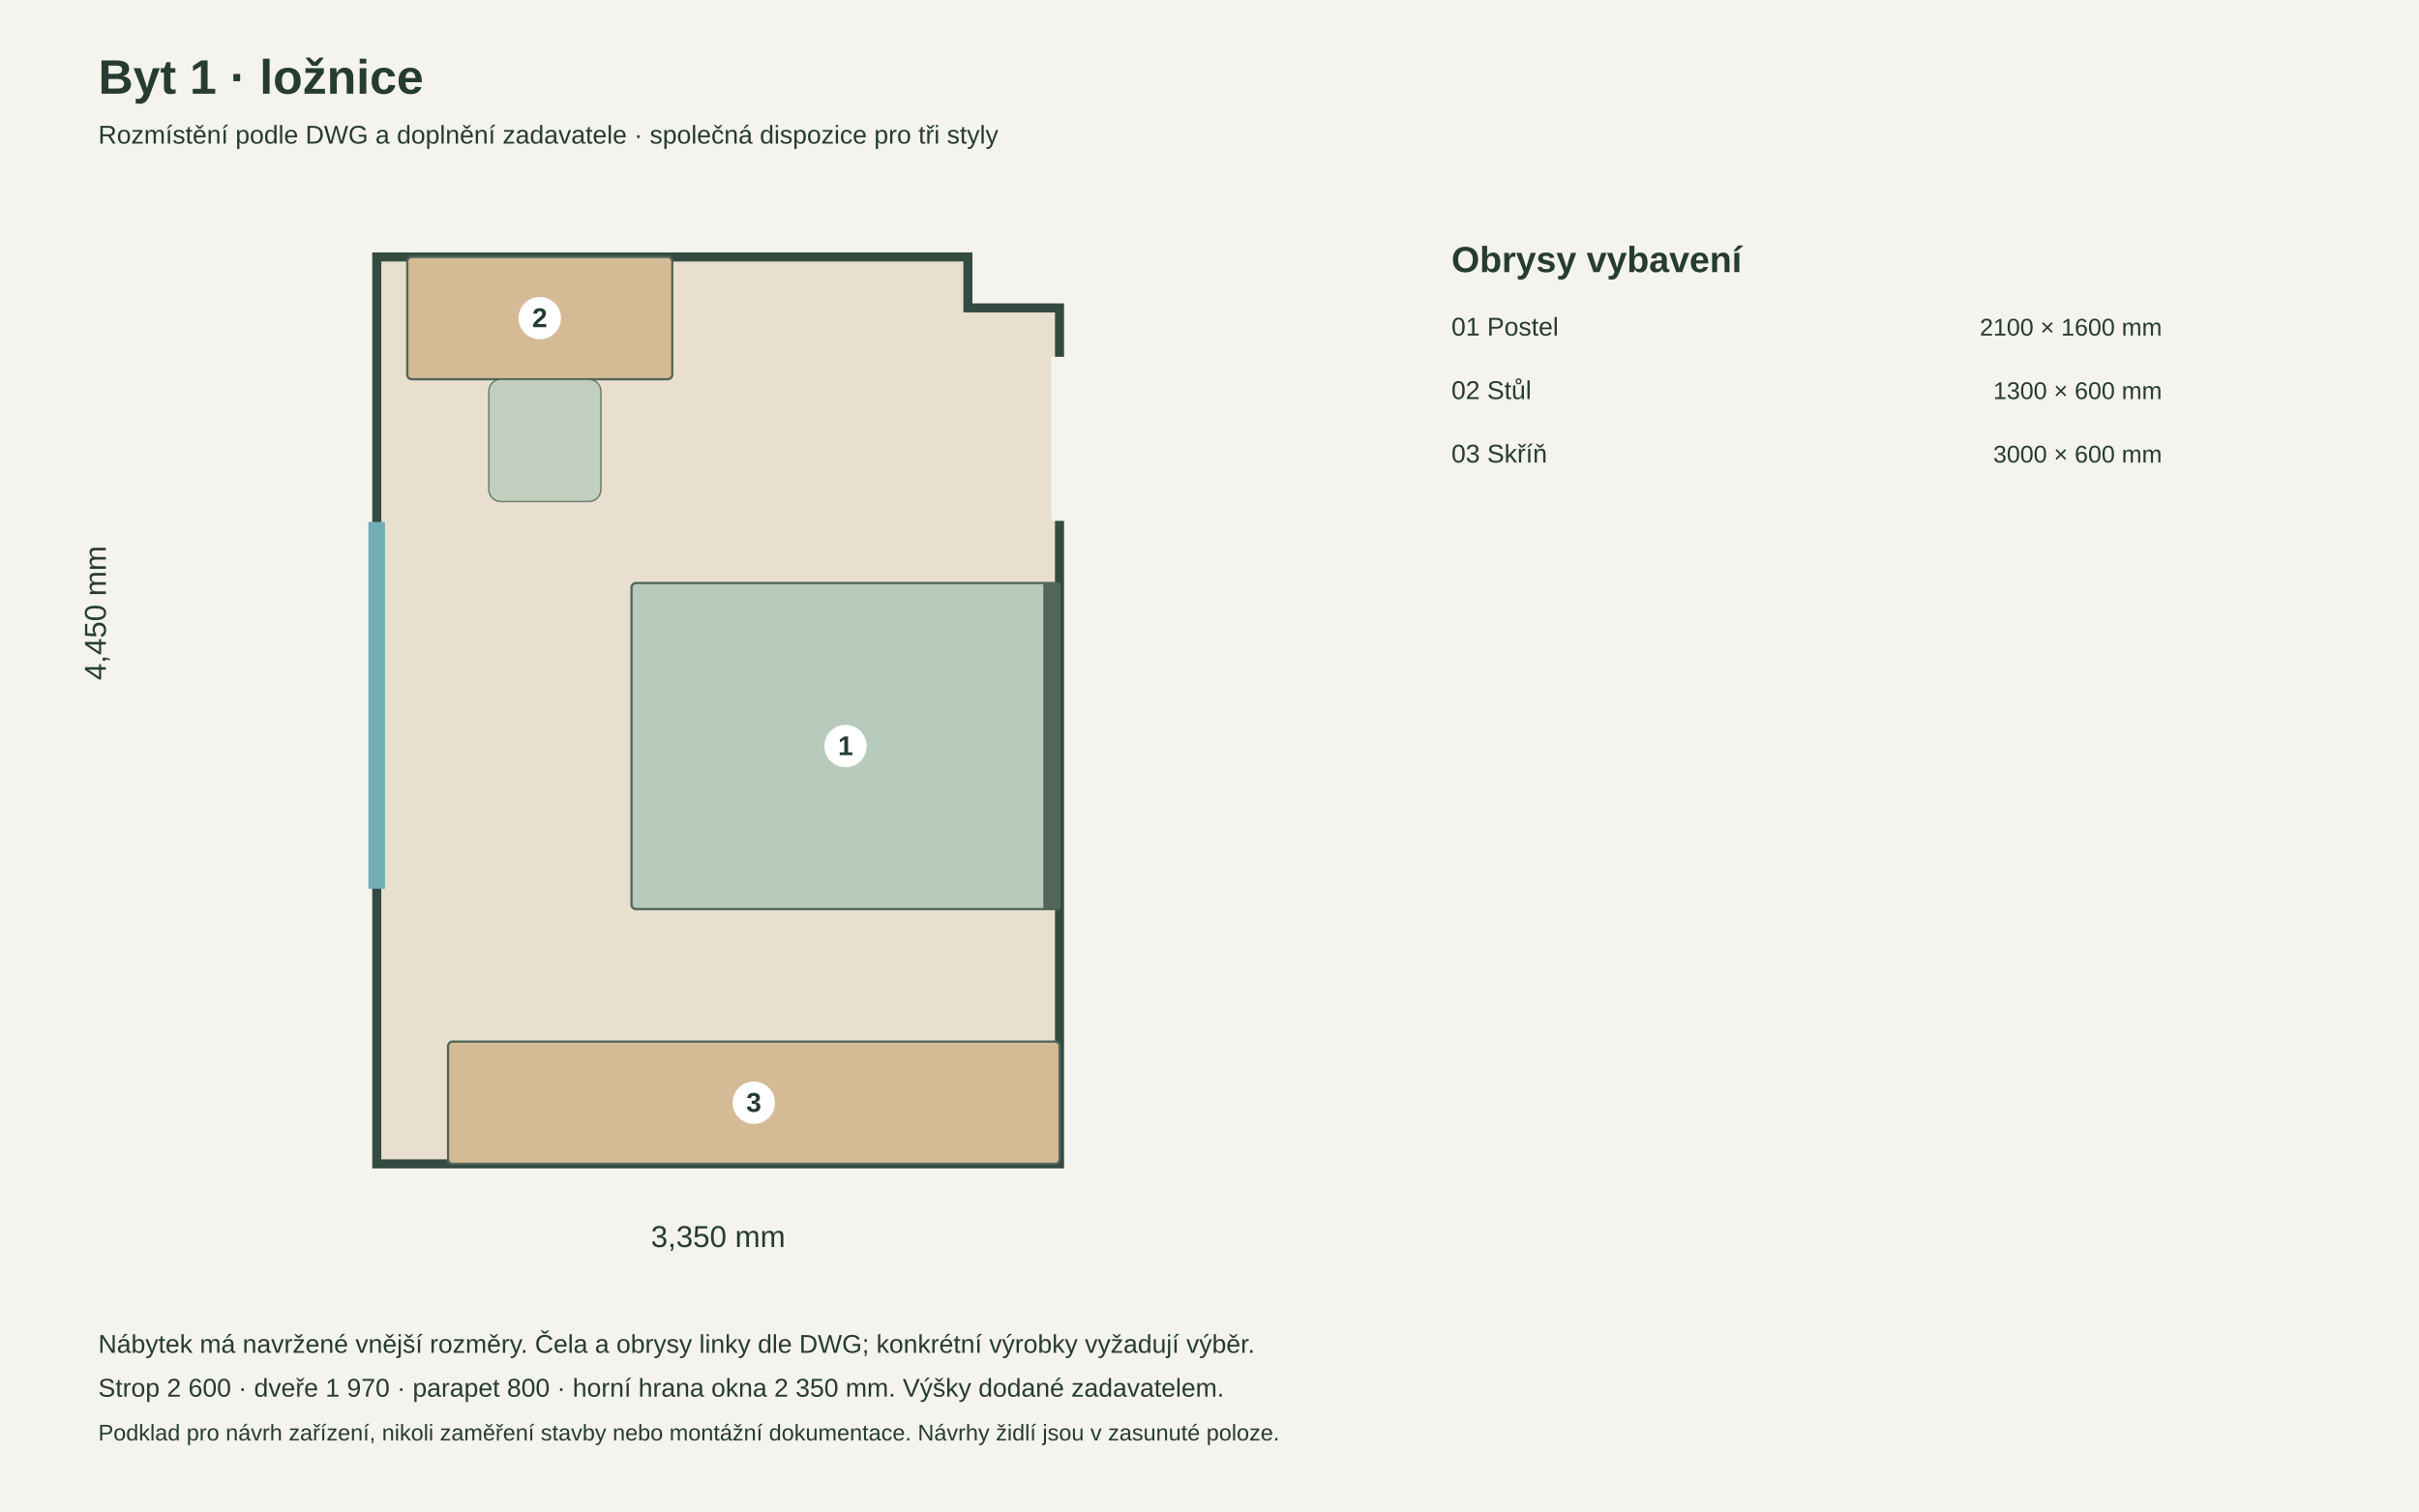
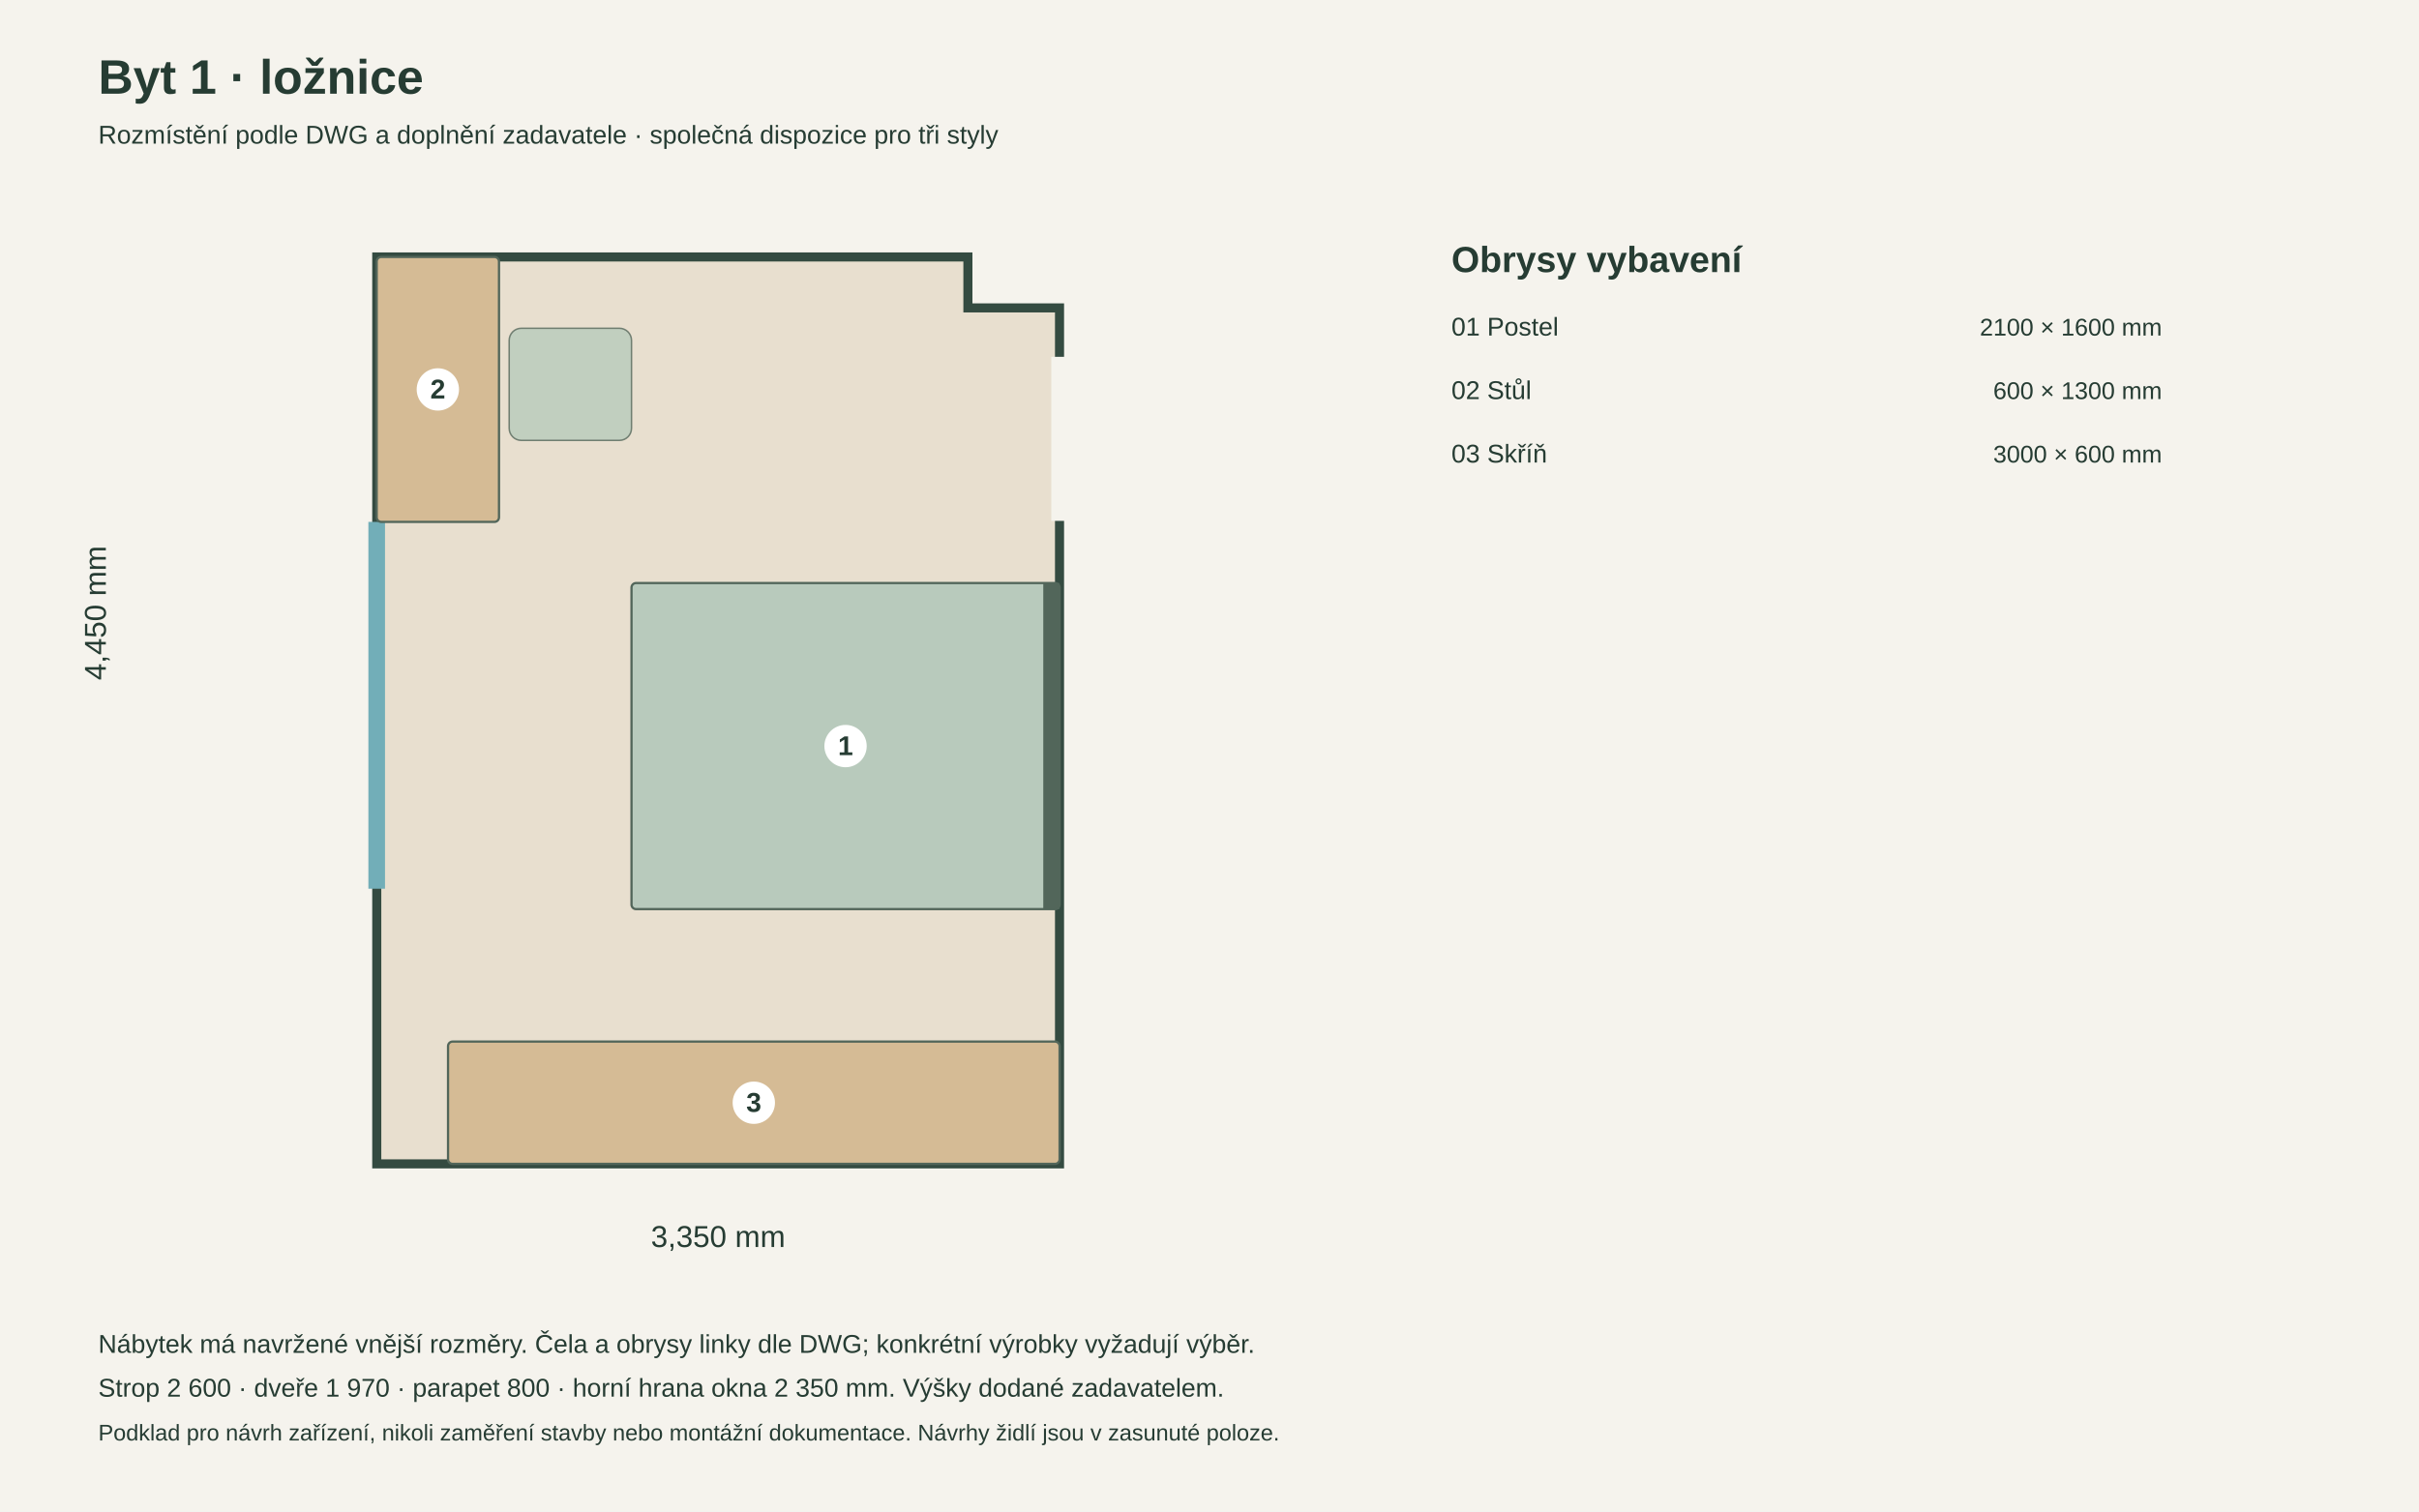
<svg xmlns="http://www.w3.org/2000/svg" width="1600" height="1000" viewBox="0 0 1600 1000">
  <rect width="1600" height="1000" fill="#f5f3ed" />
  <style>text{font-family:Arial,sans-serif;fill:#263c33}.sm{font-size:16px}.n{font-size:18px;font-weight:bold}</style>
  <text font-family="Helvetica" x="65" y="62" font-size="32" font-weight="bold">Byt 1 · ložnice</text>
  <text font-family="Helvetica" x="65" y="95" font-size="17">Rozmístění podle DWG a doplnění zadavatele · společná dispozice pro tři styly</text>
  <polygon points="249.2,770.0 700.8,770.0 700.8,203.7 640.2,203.7 640.2,170.0 249.2,170.0" fill="#e8dfcf" stroke="#344b41" stroke-width="6" />
  <path d="M249.157,587.978 L249.157,345.281" stroke="#72aeb8" stroke-width="11" />
  <path d="M700.843,344.607 L700.843,236.067" stroke="#f5f3ed" stroke-width="11" />
  <rect x="417.697" y="385.73" width="283.146" height="215.73" rx="3" fill="#b8cabc" stroke="#52665a" stroke-width="1.5" />
  <circle cx="559.27" cy="493.596" r="14" fill="#fff" />
  <text font-family="Helvetica" x="559.27" y="499.596" text-anchor="middle" class="n">1</text>
  <rect x="690.056" y="385.73" width="10.787" height="215.73" fill="#52665a" />
-   <rect x="269.382" y="170" width="175.281" height="80.899" rx="3" fill="#d5bb95" stroke="#52665a" stroke-width="1.5" />
-   <circle cx="357.022" cy="210.449" r="14" fill="#fff" />
-   <text font-family="Helvetica" x="357.022" y="216.449" text-anchor="middle" class="n">2</text>
-   <rect x="323.315" y="250.899" width="74.157" height="80.899" rx="8" fill="#b8cabc" stroke="#52665a" opacity=".8" />
+   <rect x="249.157" y="170" width="80.899" height="175.281" rx="3" fill="#d5bb95" stroke="#52665a" stroke-width="1.5" />
+   <circle cx="289.607" cy="257.64" r="14" fill="#fff" />
+   <text font-family="Helvetica" x="289.607" y="263.64" text-anchor="middle" class="n">2</text>
+   <rect x="336.798" y="217.191" width="80.899" height="74.157" rx="8" fill="#b8cabc" stroke="#52665a" opacity=".8" />
  <rect x="296.348" y="689.101" width="404.494" height="80.899" rx="3" fill="#d5bb95" stroke="#52665a" stroke-width="1.5" />
  <circle cx="498.596" cy="729.551" r="14" fill="#fff" />
  <text font-family="Helvetica" x="498.596" y="735.551" text-anchor="middle" class="n">3</text>
  <text font-family="Helvetica" x="475.0" y="825" font-size="20" text-anchor="middle">3,350 mm</text>
  <text font-family="Helvetica" x="70" y="450" font-size="20" transform="rotate(-90 70 450)">4,450 mm</text>
  <text font-family="Helvetica" x="960" y="180" font-size="24" font-weight="bold">Obrysy vybavení</text>
  <text font-family="Helvetica" x="960" y="222" font-size="17">01  Postel</text>
  <text font-family="Helvetica" x="1430" y="222" text-anchor="end" class="sm">2100 × 1600 mm</text>
  <text font-family="Helvetica" x="960" y="264" font-size="17">02  Stůl</text>
-   <text font-family="Helvetica" x="1430" y="264" text-anchor="end" class="sm">1300 × 600 mm</text>
+   <text font-family="Helvetica" x="1430" y="264" text-anchor="end" class="sm">600 × 1300 mm</text>
  <text font-family="Helvetica" x="960" y="306" font-size="17">03  Skříň</text>
  <text font-family="Helvetica" x="1430" y="306" text-anchor="end" class="sm">3000 × 600 mm</text>
  <text font-family="Helvetica" x="65" y="895" font-size="17">Nábytek má navržené vnější rozměry. Čela a obrysy linky dle DWG; konkrétní výrobky vyžadují výběr.</text>
  <text font-family="Helvetica" x="65" y="924" font-size="17">Strop 2 600 · dveře 1 970 · parapet 800 · horní hrana okna 2 350 mm. Výšky dodané zadavatelem.</text>
  <text font-family="Helvetica" x="65" y="953" font-size="15">Podklad pro návrh zařízení, nikoli zaměření stavby nebo montážní dokumentace. Návrhy židlí jsou v zasunuté poloze.</text>
</svg>
